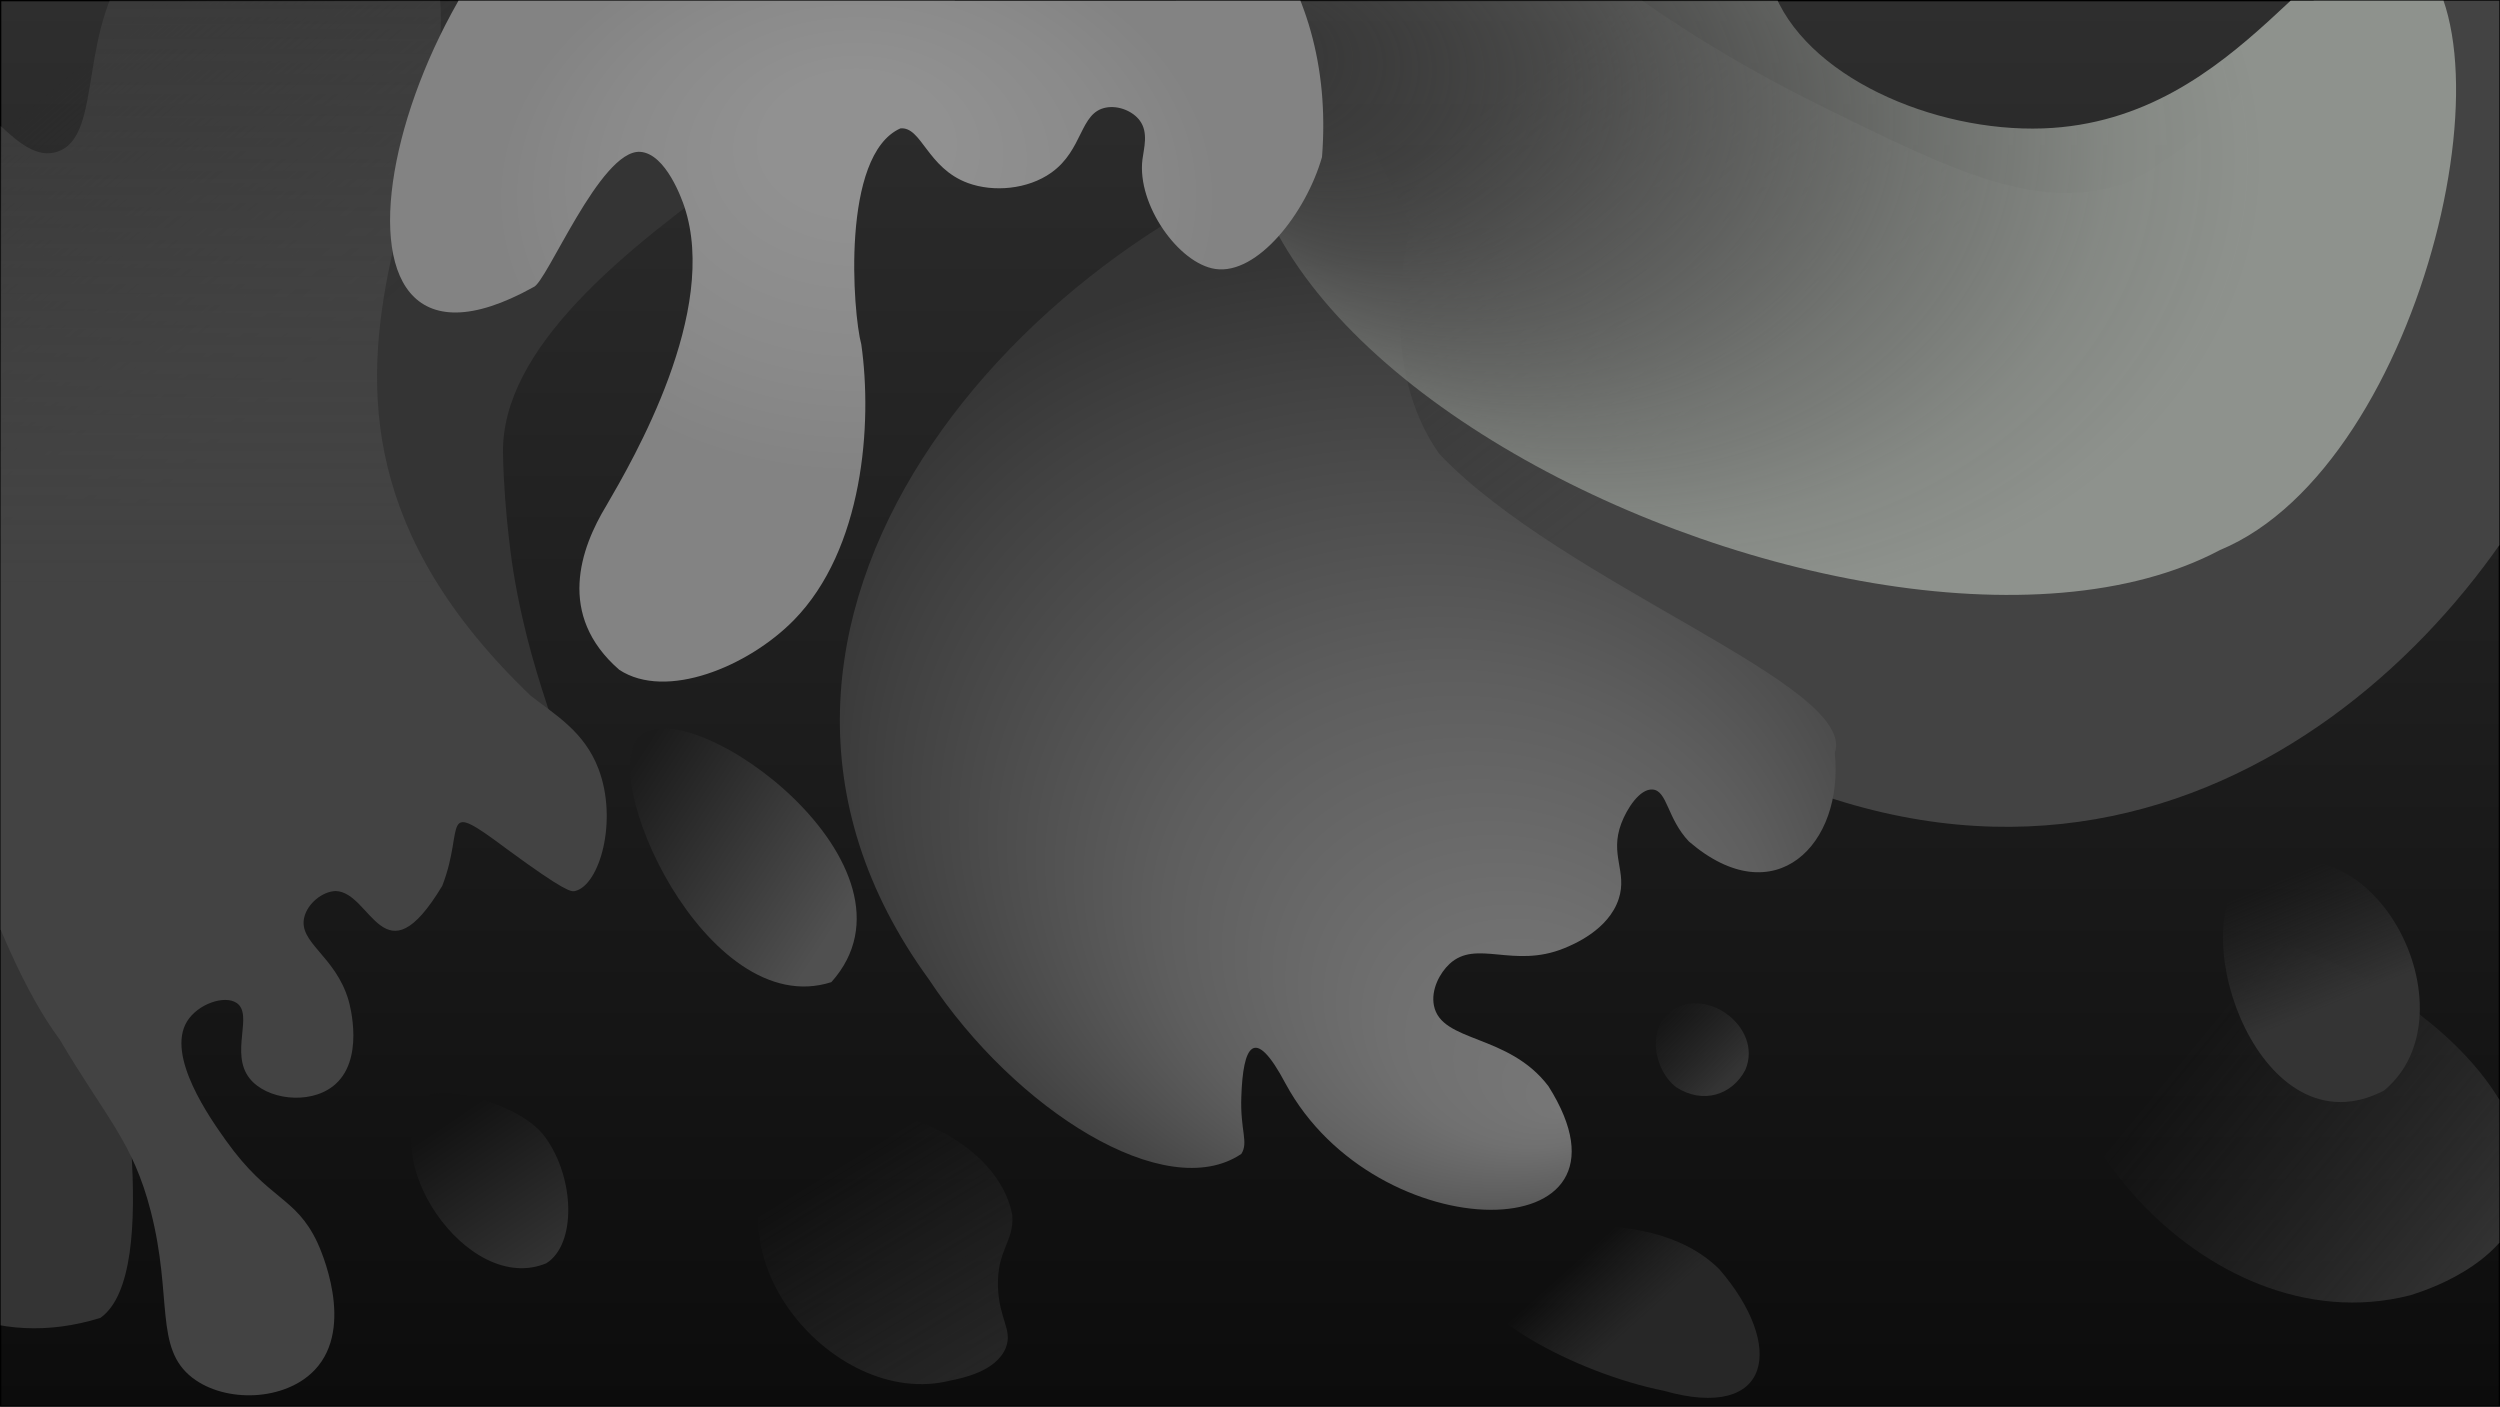
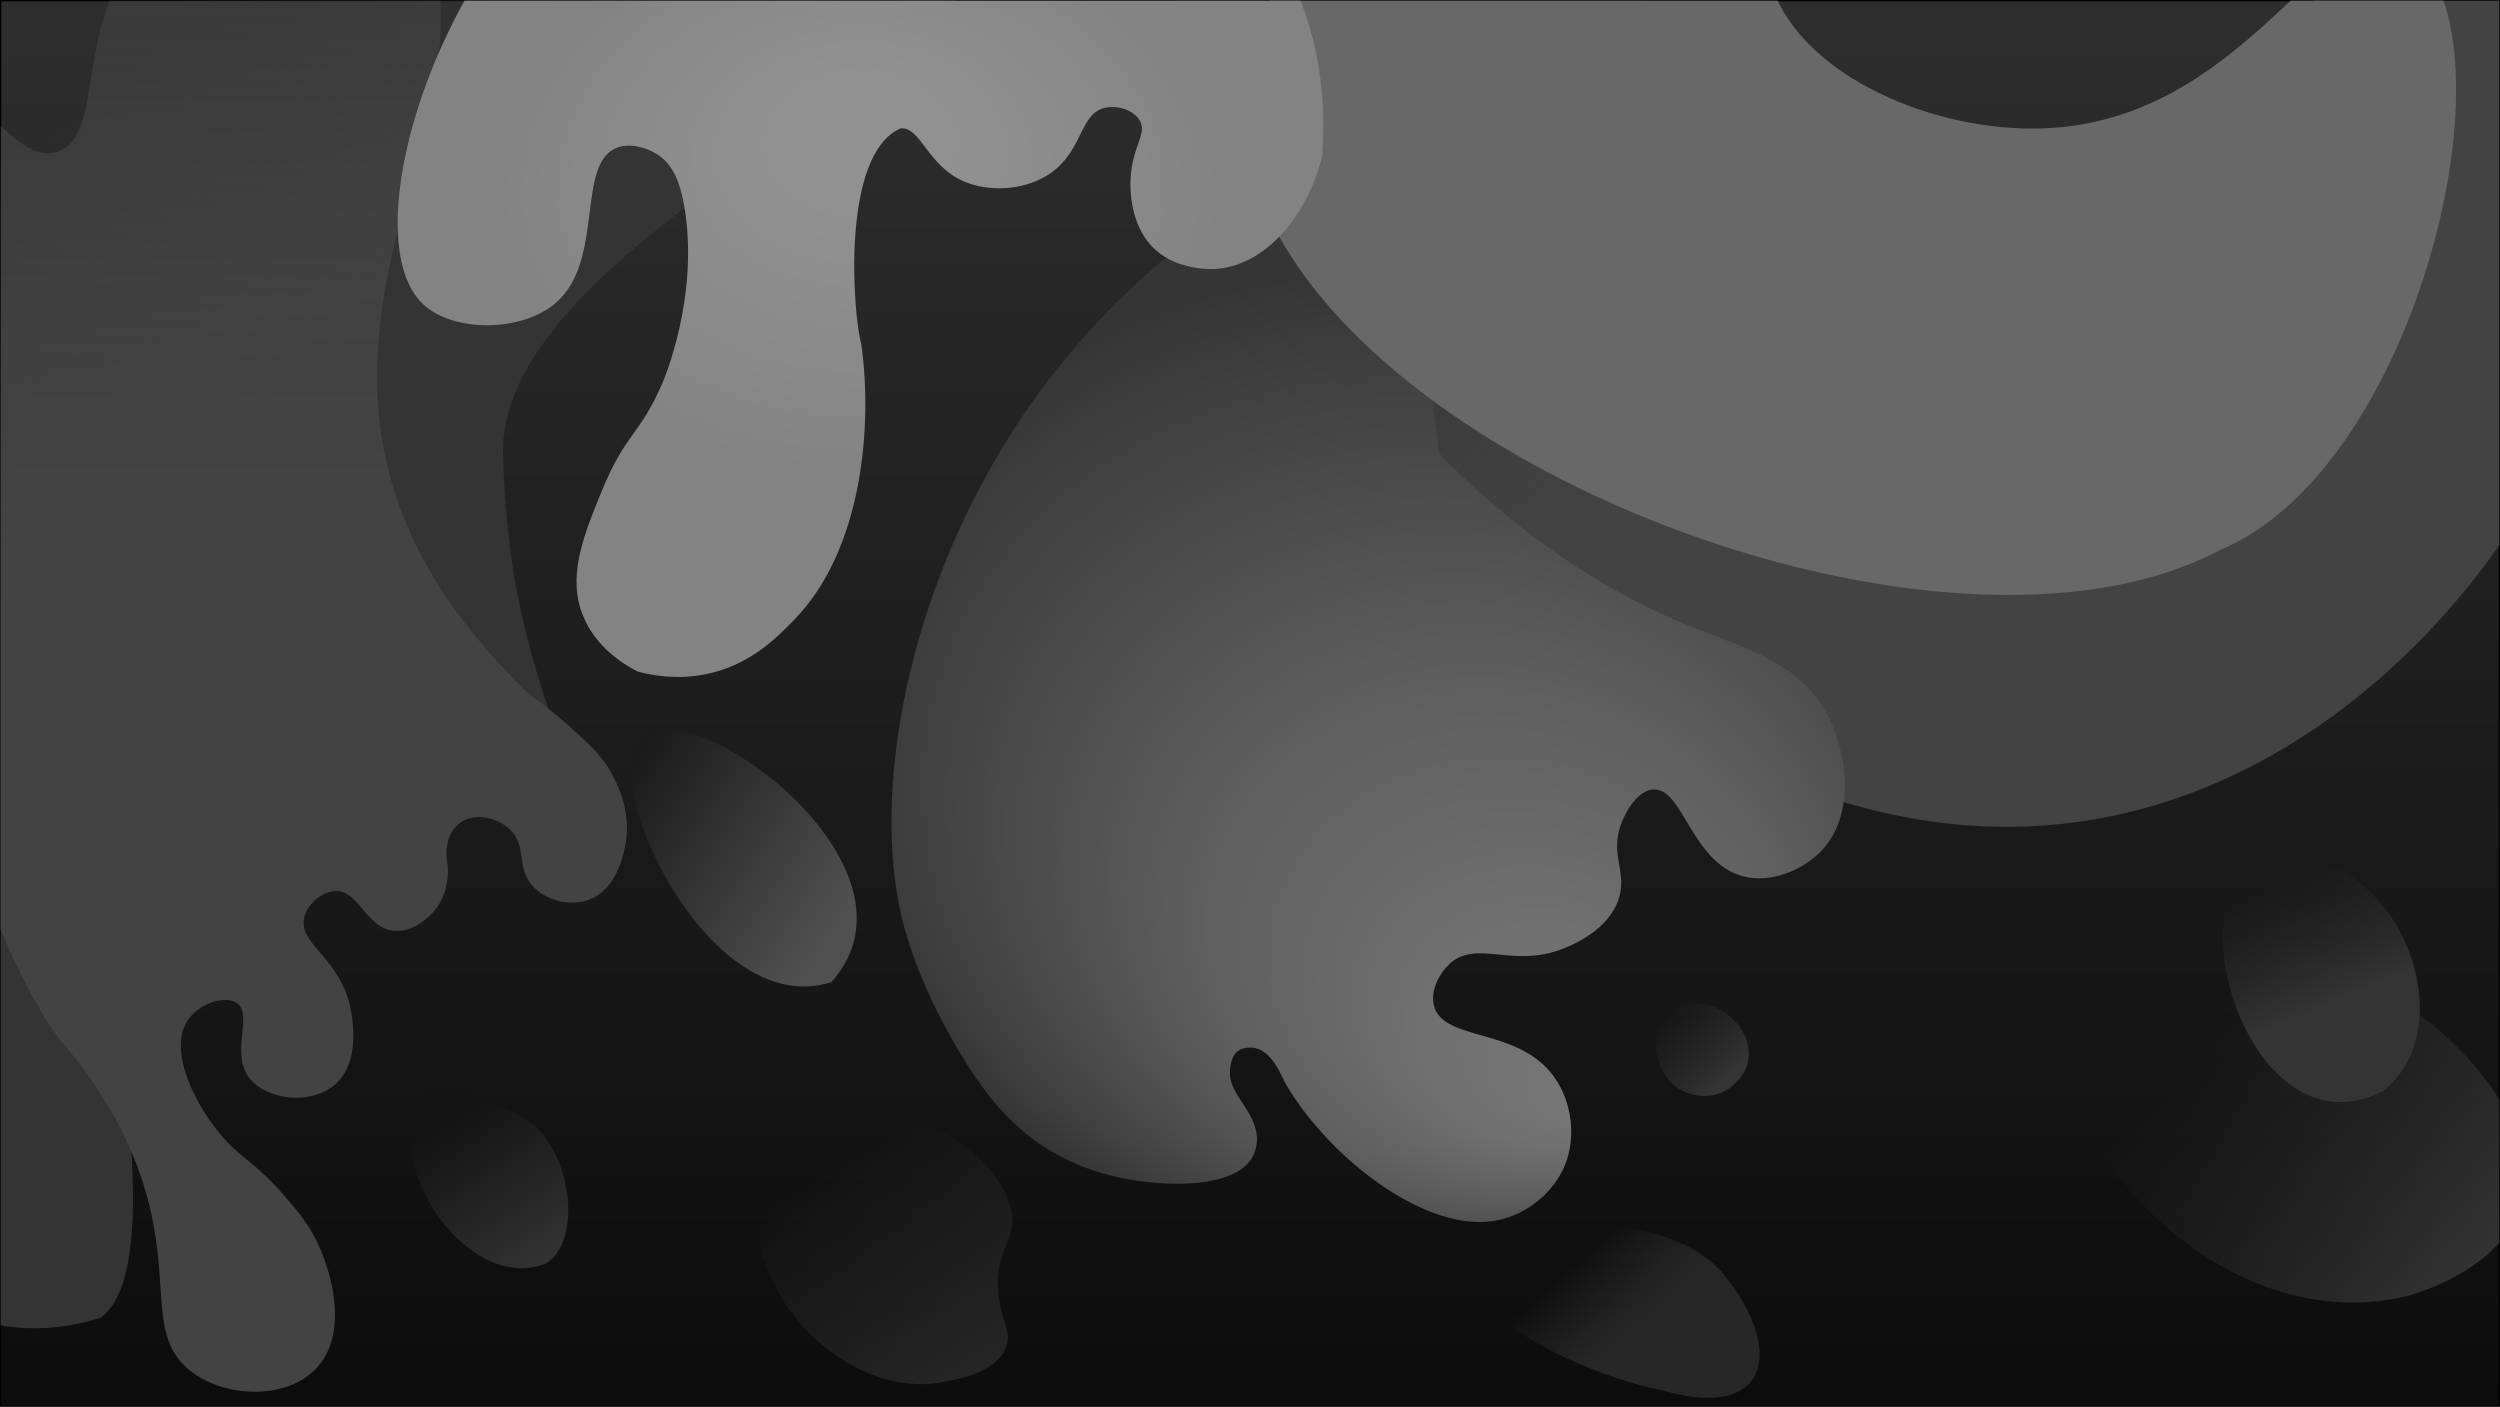
<svg xmlns="http://www.w3.org/2000/svg" id="Capa_2" data-name="Capa 2" viewBox="0 0 1921 1081">
  <defs>
    <style>
      .cls-1 {
        fill: url(#Degradado_sin_nombre_90);
      }

      .cls-2 {
        fill: url(#Degradado_sin_nombre_17);
        stroke: #000;
        stroke-miterlimit: 10;
      }

      .cls-3 {
        fill: url(#Degradado_sin_nombre_58);
      }

      .cls-4 {
        fill: url(#Degradado_sin_nombre_98);
      }

      .cls-5 {
        fill: none;
      }

      .cls-6 {
        clip-path: url(#clippath-1);
      }

      .cls-7 {
+         fill: #686868;
+       }
+ 
+       .cls-8 {
        fill: url(#Degradado_sin_nombre_64);
      }

-       .cls-8 {
+       .cls-9 {
        fill: url(#Nueva_muestra_de_degradado_2);
      }

-       .cls-9 {
+       .cls-10 {
        fill: url(#Degradado_sin_nombre_21);
      }

-       .cls-10 {
+       .cls-11 {
        fill: url(#Degradado_sin_nombre_77);
-       }
- 
-       .cls-11 {
-         fill: url(#Degradado_sin_nombre_215);
      }

      .cls-12 {
        fill: url(#Degradado_sin_nombre_22);
      }

      .cls-13 {
        clip-path: url(#clippath-2);
      }

      .cls-14 {
        fill: url(#Degradado_sin_nombre_40);
      }

      .cls-15 {
        fill: url(#Degradado_sin_nombre_51);
      }

      .cls-16 {
        fill: url(#Degradado_sin_nombre_29);
      }

      .cls-17 {
        clip-path: url(#clippath);
      }

      .cls-18 {
        fill: url(#Nueva_muestra_de_degradado_1);
      }
    </style>
    <linearGradient id="Degradado_sin_nombre_17" data-name="Degradado sin nombre 17" x1="960.5" y1=".5" x2="960.5" y2="1080.5" gradientUnits="userSpaceOnUse">
      <stop offset="0" stop-color="#2e2e2e" />
      <stop offset="1" stop-color="#0c0c0c" />
    </linearGradient>
    <clipPath id="clippath">
      <rect class="cls-5" x=".5" y=".5" width="1920" height="1080" />
    </clipPath>
    <linearGradient id="Degradado_sin_nombre_21" data-name="Degradado sin nombre 21" x1="477.21" y1="601.56" x2="643.31" y2="709.59" gradientUnits="userSpaceOnUse">
      <stop offset="0" stop-color="#1b1b1b" />
      <stop offset="1" stop-color="#505050" />
    </linearGradient>
    <linearGradient id="Degradado_sin_nombre_22" data-name="Degradado sin nombre 22" x1="347.58" y1="859.11" x2="430.54" y2="982.84" gradientUnits="userSpaceOnUse">
      <stop offset="0" stop-color="#131313" />
      <stop offset=".98" stop-color="#363636" />
    </linearGradient>
    <linearGradient id="Degradado_sin_nombre_29" data-name="Degradado sin nombre 29" x1="647.75" y1="893.12" x2="756.24" y2="1071.13" gradientUnits="userSpaceOnUse">
      <stop offset="0" stop-color="#2e2e2e" stop-opacity="0" />
      <stop offset="1" stop-color="#272727" />
    </linearGradient>
    <linearGradient id="Degradado_sin_nombre_51" data-name="Degradado sin nombre 51" x1="13.97" y1="89.62" x2="414.1" y2="560.99" gradientUnits="userSpaceOnUse">
      <stop offset="0" stop-color="#2e2e2e" stop-opacity="0" />
      <stop offset=".06" stop-color="#2f2f2f" stop-opacity=".23" />
      <stop offset=".21" stop-color="#313131" stop-opacity=".65" />
      <stop offset=".35" stop-color="#333" stop-opacity=".91" />
      <stop offset=".48" stop-color="#343434" />
    </linearGradient>
    <linearGradient id="Degradado_sin_nombre_58" data-name="Degradado sin nombre 58" x1="1278.93" y1="777.76" x2="1328.23" y2="828.5" gradientUnits="userSpaceOnUse">
      <stop offset="0" stop-color="#2e2e2e" stop-opacity="0" />
      <stop offset="1" stop-color="#343434" />
    </linearGradient>
    <linearGradient id="Degradado_sin_nombre_64" data-name="Degradado sin nombre 64" x1="1686.63" y1="798.97" x2="1910.08" y2="983.4" gradientUnits="userSpaceOnUse">
      <stop offset="0" stop-color="#2e2e2e" stop-opacity="0" />
      <stop offset="1" stop-color="#343434" />
    </linearGradient>
    <linearGradient id="Degradado_sin_nombre_77" data-name="Degradado sin nombre 77" x1="1752.57" y1="675.54" x2="1823.01" y2="844.74" gradientUnits="userSpaceOnUse">
      <stop offset="0" stop-color="#2e2e2e" stop-opacity="0" />
      <stop offset=".57" stop-color="#343434" />
    </linearGradient>
    <linearGradient id="Degradado_sin_nombre_40" data-name="Degradado sin nombre 40" x1="1212.61" y1="967.83" x2="1299.6" y2="1065.36" gradientUnits="userSpaceOnUse">
      <stop offset="0" stop-color="#2d2d2d" stop-opacity="0" />
      <stop offset=".51" stop-color="#272727" />
    </linearGradient>
    <clipPath id="clippath-1">
      <rect class="cls-5" x=".5" y=".5" width="1920" height="1080" />
    </clipPath>
-     <linearGradient id="Nueva_muestra_de_degradado_1" data-name="Nueva muestra de degradado 1" x1="185.78" y1="-86.84" x2="185.78" y2="1072.15" gradientUnits="userSpaceOnUse">
+     <linearGradient id="Nueva_muestra_de_degradado_1" data-name="Nueva muestra de degradado 1" x1="193.55" y1="-86.84" x2="193.55" y2="1069.42" gradientUnits="userSpaceOnUse">
      <stop offset="0" stop-color="#4d4d4d" stop-opacity=".3" />
      <stop offset=".48" stop-color="#434343" />
    </linearGradient>
    <linearGradient id="Degradado_sin_nombre_90" data-name="Degradado sin nombre 90" x1="1329.81" y1="-62.5" x2="1708.34" y2="425.74" gradientUnits="userSpaceOnUse">
      <stop offset="0" stop-color="#4d4d4d" stop-opacity=".3" />
      <stop offset=".48" stop-color="#434343" />
    </linearGradient>
    <clipPath id="clippath-2">
      <rect class="cls-5" x=".5" y=".5" width="1920" height="1080" />
    </clipPath>
-     <radialGradient id="Nueva_muestra_de_degradado_2" data-name="Nueva muestra de degradado 2" cx="1028.11" cy="516.15" fx="1261.47" fy="868.65" r="593.26" gradientTransform="translate(101.39 -103.86) rotate(11.02) scale(1 .84)" gradientUnits="userSpaceOnUse">
+     <radialGradient id="Nueva_muestra_de_degradado_2" data-name="Nueva muestra de degradado 2" cx="1051.27" cy="520.84" fx="1281.5" fy="868.62" r="585.3" gradientTransform="translate(102.57 -107.44) rotate(11.02) scale(1 .84)" gradientUnits="userSpaceOnUse">
      <stop offset="0" stop-color="#777" />
      <stop offset=".17" stop-color="#707070" />
      <stop offset=".4" stop-color="#5e5e5e" />
      <stop offset=".68" stop-color="#414141" />
      <stop offset=".78" stop-color="#353535" />
    </radialGradient>
-     <radialGradient id="Degradado_sin_nombre_215" data-name="Degradado sin nombre 215" cx="1421.27" cy="148.67" fx="915.33" fy="6.38" r="525.57" gradientTransform="translate(0 27.78) scale(1 .81)" gradientUnits="userSpaceOnUse">
-       <stop offset="0" stop-color="#3d3c3c" stop-opacity="0" />
-       <stop offset=".13" stop-color="#4f4f4e" stop-opacity=".23" />
-       <stop offset=".35" stop-color="#6a6b69" stop-opacity=".56" />
-       <stop offset=".54" stop-color="#7d807c" stop-opacity=".8" />
-       <stop offset=".69" stop-color="#898d88" stop-opacity=".95" />
-       <stop offset=".8" stop-color="#8e928d" />
-     </radialGradient>
-     <radialGradient id="Degradado_sin_nombre_98" data-name="Degradado sin nombre 98" cx="658.28" cy="171.1" fx="658.28" fy="71.55" r="358.04" gradientTransform="translate(0 40.48) scale(1 .76)" gradientUnits="userSpaceOnUse">
+     <radialGradient id="Degradado_sin_nombre_98" data-name="Degradado sin nombre 98" cx="661.19" cy="169.32" fx="661.19" fy="70.43" r="355.67" gradientTransform="translate(0 40.06) scale(1 .76)" gradientUnits="userSpaceOnUse">
      <stop offset=".19" stop-color="#919191" />
      <stop offset=".54" stop-color="#8a8a8a" />
      <stop offset=".78" stop-color="#838383" />
    </radialGradient>
  </defs>
  <g id="Capa_1-2" data-name="Capa 1">
    <rect class="cls-2" x=".5" y=".5" width="1920" height="1080" />
    <g class="cls-17">
      <g>
-         <path class="cls-9" d="M492.83,564.67c-36.94,27.39,49.64,221.03,146,190,78.89-88.24-104.78-222.48-146-190Z" />
+         <path class="cls-10" d="M492.83,564.67c-36.94,27.39,49.64,221.03,146,190,78.89-88.24-104.78-222.48-146-190Z" />
        <path class="cls-12" d="M328.83,842.17c-42.69,44.8,29.94,154.06,91,128.5,23.24-14.65,21.95-65.7-1-97-19.75-26.94-79.83-39.33-90-31.5Z" />
        <path class="cls-16" d="M608.83,871.67c50.81-42.94,157.12-1.75,169,62,1.57,20.56-11.86,26.51-11,55,.76,25.05,11.53,33.23,6,47-7.3,18.2-33.93,23.42-42,25-92,23.91-198.51-105.43-122-189Z" />
        <path class="cls-15" d="M750.5-40.67c13.28,87.34-367.18,227.2-364,389.33.94,47.69,8,90.67,8,90.67,16.21,98.65,48.63,143.46,33.33,157.33-21.05,19.09-82.23-66.04-164-58.67-86.8,7.82-172,117.64-176,214.67,0,39.31,38.52,224.96-10.67,260C-246.13,1112.88-385.72,243.66-36.18-40.65c281.25-235.84,772.33-94.45,786.68-.01Z" />
        <path class="cls-3" d="M1281.17,779.33c-15.48,14.84-9.01,44.01,6.67,56,20.7,13.47,43.29,6.06,53.33-13.33,14.13-33.44-33.12-67.18-60-42.67Z" />
-         <path class="cls-7" d="M1591.83,742c-51.04,101.02,100.42,293.93,259.99,253.34,10.97-3.42,70.99-22.14,85.34-69.34,30.43-128.74-246.75-280.18-345.33-184Z" />
-         <path class="cls-10" d="M1723.83,672.67c-45.62,44.06,13.47,214.49,108,165.33,72.11-59.32-9.06-221.89-108-165.33Z" />
+         <path class="cls-8" d="M1591.83,742c-51.04,101.02,100.42,293.93,259.99,253.34,10.97-3.42,70.99-22.14,85.34-69.34,30.43-128.74-246.75-280.18-345.33-184Z" />
+         <path class="cls-11" d="M1723.83,672.67c-45.62,44.06,13.47,214.49,108,165.33,72.11-59.32-9.06-221.89-108-165.33Z" />
        <path class="cls-14" d="M1131.83,978c-7.07,30.35,78.23,76.91,146.67,90.67,83.63,23.85,93.29-34.73,42.67-93.34-55.68-55.68-181.43-31.24-189.33,2.67Z" />
      </g>
    </g>
    <g class="cls-6">
      <g>
-         <path class="cls-18" d="M319.83-59.33c87.15,148.71-169.22,347.77,88.02,593.99,18.95,14.78,41.06,27.45,51.98,56.01,15.14,39.6,1.05,89.54-18,94-2.85.67-7.46.7-52-32-53.47-39.92-31.97-18.41-50,28-45.1,75.04-54.24,4.6-82,4-10.29.38-21.39,9.6-24,20-4.94,19.67,23.95,29.63,34,64,.87,2.98,13,46.6-12,66-18.65,14.47-51.17,10.18-64-6-15.43-19.46,3.21-49.08-10-58-9.28-6.27-29.73.73-38,14-16.61,26.64,18.01,75.19,30,92,32.72,45.88,53.29,42.45,70,78,2.23,4.74,29.5,64.79-2,98-22.91,24.14-68.74,25.51-94,6-29.5-22.78-14.96-61.71-32-128-13.78-53.59-34.5-71.79-70-132C-57.98,659.78-160.92,134.39-40.15,74.66c28.23-6.1,52.94,51.87,83.98,42,37.05-11.77,13.74-98.09,62-152,49.06-54.81,167.19-70.67,214-24Z" />
+         <path class="cls-18" d="M319.83-59.33c87.15,148.71-169.22,347.77,88.02,593.99,7.44,5.08,17.69,12.63,29,22.84,16.31,14.72,26,23.47,33.64,37.84,3.71,6.98,15.98,30.04,9.33,57.33-2.16,8.86-7.66,31.48-27.33,38.67-14.53,5.31-32.55.65-42.67-10-13.87-14.6-4.23-30.79-18-44-9.03-8.66-26.55-13.63-38.22-5.14-8.57,6.23-12.31,18.5-9.78,31.14.33,2.36,3.05,24.42-13.33,40-2.87,2.73-13.75,13.07-27.52,11.88-21.9-1.89-27.07-31.22-45.14-30.55-10.29.38-21.39,9.6-24,20-4.94,19.67,23.95,29.63,34,64,.87,2.98,13,46.6-12,66-18.65,14.47-51.17,10.18-64-6-15.43-19.46,3.21-49.08-10-58-9.28-6.27-29.73.73-38,14-14.99,24.06,7.51,67.83,30,92,13.87,14.91,23,17.32,43.33,40.67,9,10.33,17.97,20.63,24.67,33.33,11.71,22.21,28.26,74.09,0,102-24.45,24.15-72.84,20.86-98-1.33-27.9-24.6-14.53-61.23-28-120.67-7.83-34.57-25.69-81.05-70-132C-57.98,659.78-160.92,134.39-40.15,74.66c28.23-6.1,52.94,51.87,83.98,42,37.05-11.77,13.74-98.09,62-152,49.06-54.81,167.19-70.67,214-24Z" />
        <path class="cls-1" d="M1991.83,274.67c-49.81,176.28-283.74,450.19-604.01,331.98-54.13-13.88-419.3-107.61-485.99-391.98-36.84-157.07,21.71-353.87,112-376,82.01-20.1,133.32,117.87,384,242,106.58,52.77,169.22,82.66,236,60,158.66-77.16,137.35-285.04,398-184" />
      </g>
    </g>
    <g class="cls-13">
      <g>
-         <path class="cls-8" d="M1049.83,102.67c-261.58,72.62-535.37,376.19-335.99,650,66.24,100.3,181.86,173.14,239.99,134,5.72-8.98-.95-17.9,0-44.01,1.3-38.77,9.69-55.95,34-10,69.42,128.65,282.39,129.24,202,2-30.71-40.62-82.33-33.27-88-62-2.39-12.12,4.5-25.04,12-32,20.64-19.16,49.05,3.88,88-12,6.65-2.71,34.19-13.94,42-38,6.8-20.96-7.22-33.65,2-58,4.24-11.21,14.1-26.71,24-26,11.42.82,11.16,22.37,28,40,66.2,56.85,119.25,1.75,112-68,18.22-51.89-208.18-129.21-304.01-229.99-38.94-55.89-32.53-127.14-21.99-176.01" />
-         <path class="cls-11" d="M1843.83-43.33c98.02,49.1,20.7,400.3-138.01,465.99-276.19,146.76-992.02-204.22-667.99-499.98,105.12-97.66,284.6-103.62,322.01-44.01,20.4,32.51-15.83,61.61,2,112,24.09,68.1,124.21,110.96,208,108,155.44-5.5,215.74-167.35,274-142Z" />
-         <path class="cls-4" d="M469.83-125.33c-170.36,97.34-250.08,451.62-60,346,10.05-2.9,51.27-105.69,82-104,19.94,1.24,32.4,37.23,34,42,26.99,80.56-39.2,194.27-60,230-19.6,32.28-38.42,83.86,10,126,35.92,23.63,98.99-2.41,134-38,53.6-54.49,60.64-150.92,52-212-6.53-23.91-15.75-145.48,30-166,16.35-1.68,20.51,30.5,52,42,19.57,7.15,45.87,4.91,64-8,24.74-17.63,21.69-46.2,42-50,9.73-1.82,20.71,2.81,26,10,6.85,9.3,3.05,21.37,2,30-4.2,34.6,27.84,79.8,56,84,32.41,4.83,69.75-43.15,82-86,22.23-281.01-339.53-373.49-546-246Z" />
+         <path class="cls-9" d="M1049.83,102.67c-60.54,26.53-182.21,90.6-270,226-82.77,127.66-110.34,280.04-86.67,377.33,13.81,56.75,50.8,118.34,73.67,144.33,13.05,14.83,27.33,25.33,27.33,25.33,7.78,5.72,26.87,18.7,54.33,26.33,39.3,10.92,100.79,13,114.33-13.67,2.55-5.02,2.92-10.13,3-11.67.98-20.09-19.35-34.11-20.67-50-.06-.73-.73-10.02,3.54-16.46.16-.24.27-.41.46-.65,3.29-4.12,9.79-5.17,14.64-4.34,14.2,2.42,21.16,22.53,24.03,27.45,32.67,56.18,108.48,116.54,163.56,104.89,22.08-4.67,42.55-21.28,51.11-42.22,8.88-21.74,5.28-49.02-8.44-68-27.77-38.41-85.21-26.57-92.22-54.67-2.97-11.89,4.57-25.1,12-32,20.64-19.16,49.05,3.88,88-12,6.65-2.71,34.19-13.94,42-38,6.8-20.96-7.22-33.65,2-58,1.16-3.07,9.95-24.55,24-26,23.24-2.41,29.45,55.36,68.67,66.44,22.11,6.25,46.12-4.66,59.56-17.78,28.53-27.85,21.45-77.45,5.78-106.67-21.39-39.89-63.6-50.82-103.24-66.66-51.48-20.58-120.64-58.24-194.77-133.33-7.33-58.67-14.66-117.34-21.99-176.01" />
+         <path class="cls-7" d="M1843.83-43.33c98.02,49.1,20.7,400.3-138.01,465.99-276.2,146.76-992.02-204.22-667.99-499.98,105.12-97.66,284.6-103.62,322.01-44.01,20.4,32.51-15.83,61.61,2,112,24.09,68.1,124.21,110.96,208,108,155.44-5.5,215.74-167.35,274-142Z" />
+         <path class="cls-4" d="M469.83-125.33c-129.7,80.08-200.94,305.23-145.01,358.79,23.13,22.15,76.05,22.01,102.34-.79,37.84-32.82,14.94-107.78,47.33-119.33,10.69-3.81,23.46.69,30.67,5.33,12.85,8.28,17.8,23.29,20.67,40,11.93,69.67-16.67,135.33-16.67,135.33-18.39,42.21-28.03,37.37-47.33,84.67-14.14,34.63-26.06,65.07-13.59,95.06,9.59,23.08,29.51,35.98,41.59,42.27,11.48,3.1,30.81,6.6,53.34,1.88,34.3-7.19,54.87-29.23,66.66-41.21,53.6-54.49,60.64-150.92,52-212-6.53-23.91-15.75-145.48,30-166,16.35-1.68,20.51,30.5,52,42,19.57,7.15,45.87,4.91,64-8,24.74-17.63,21.69-46.2,42-50,9.93-1.86,21.73,2.39,26,10,4.69,8.35-2.05,16.42-5.33,31.33-4.46,20.29-1.36,47.89,14,64.67,17.78,19.43,46.34,18.18,49.33,18,35.71-2.09,69.16-36.43,82-86,22.23-281.01-339.53-373.49-546-246Z" />
      </g>
    </g>
  </g>
</svg>
